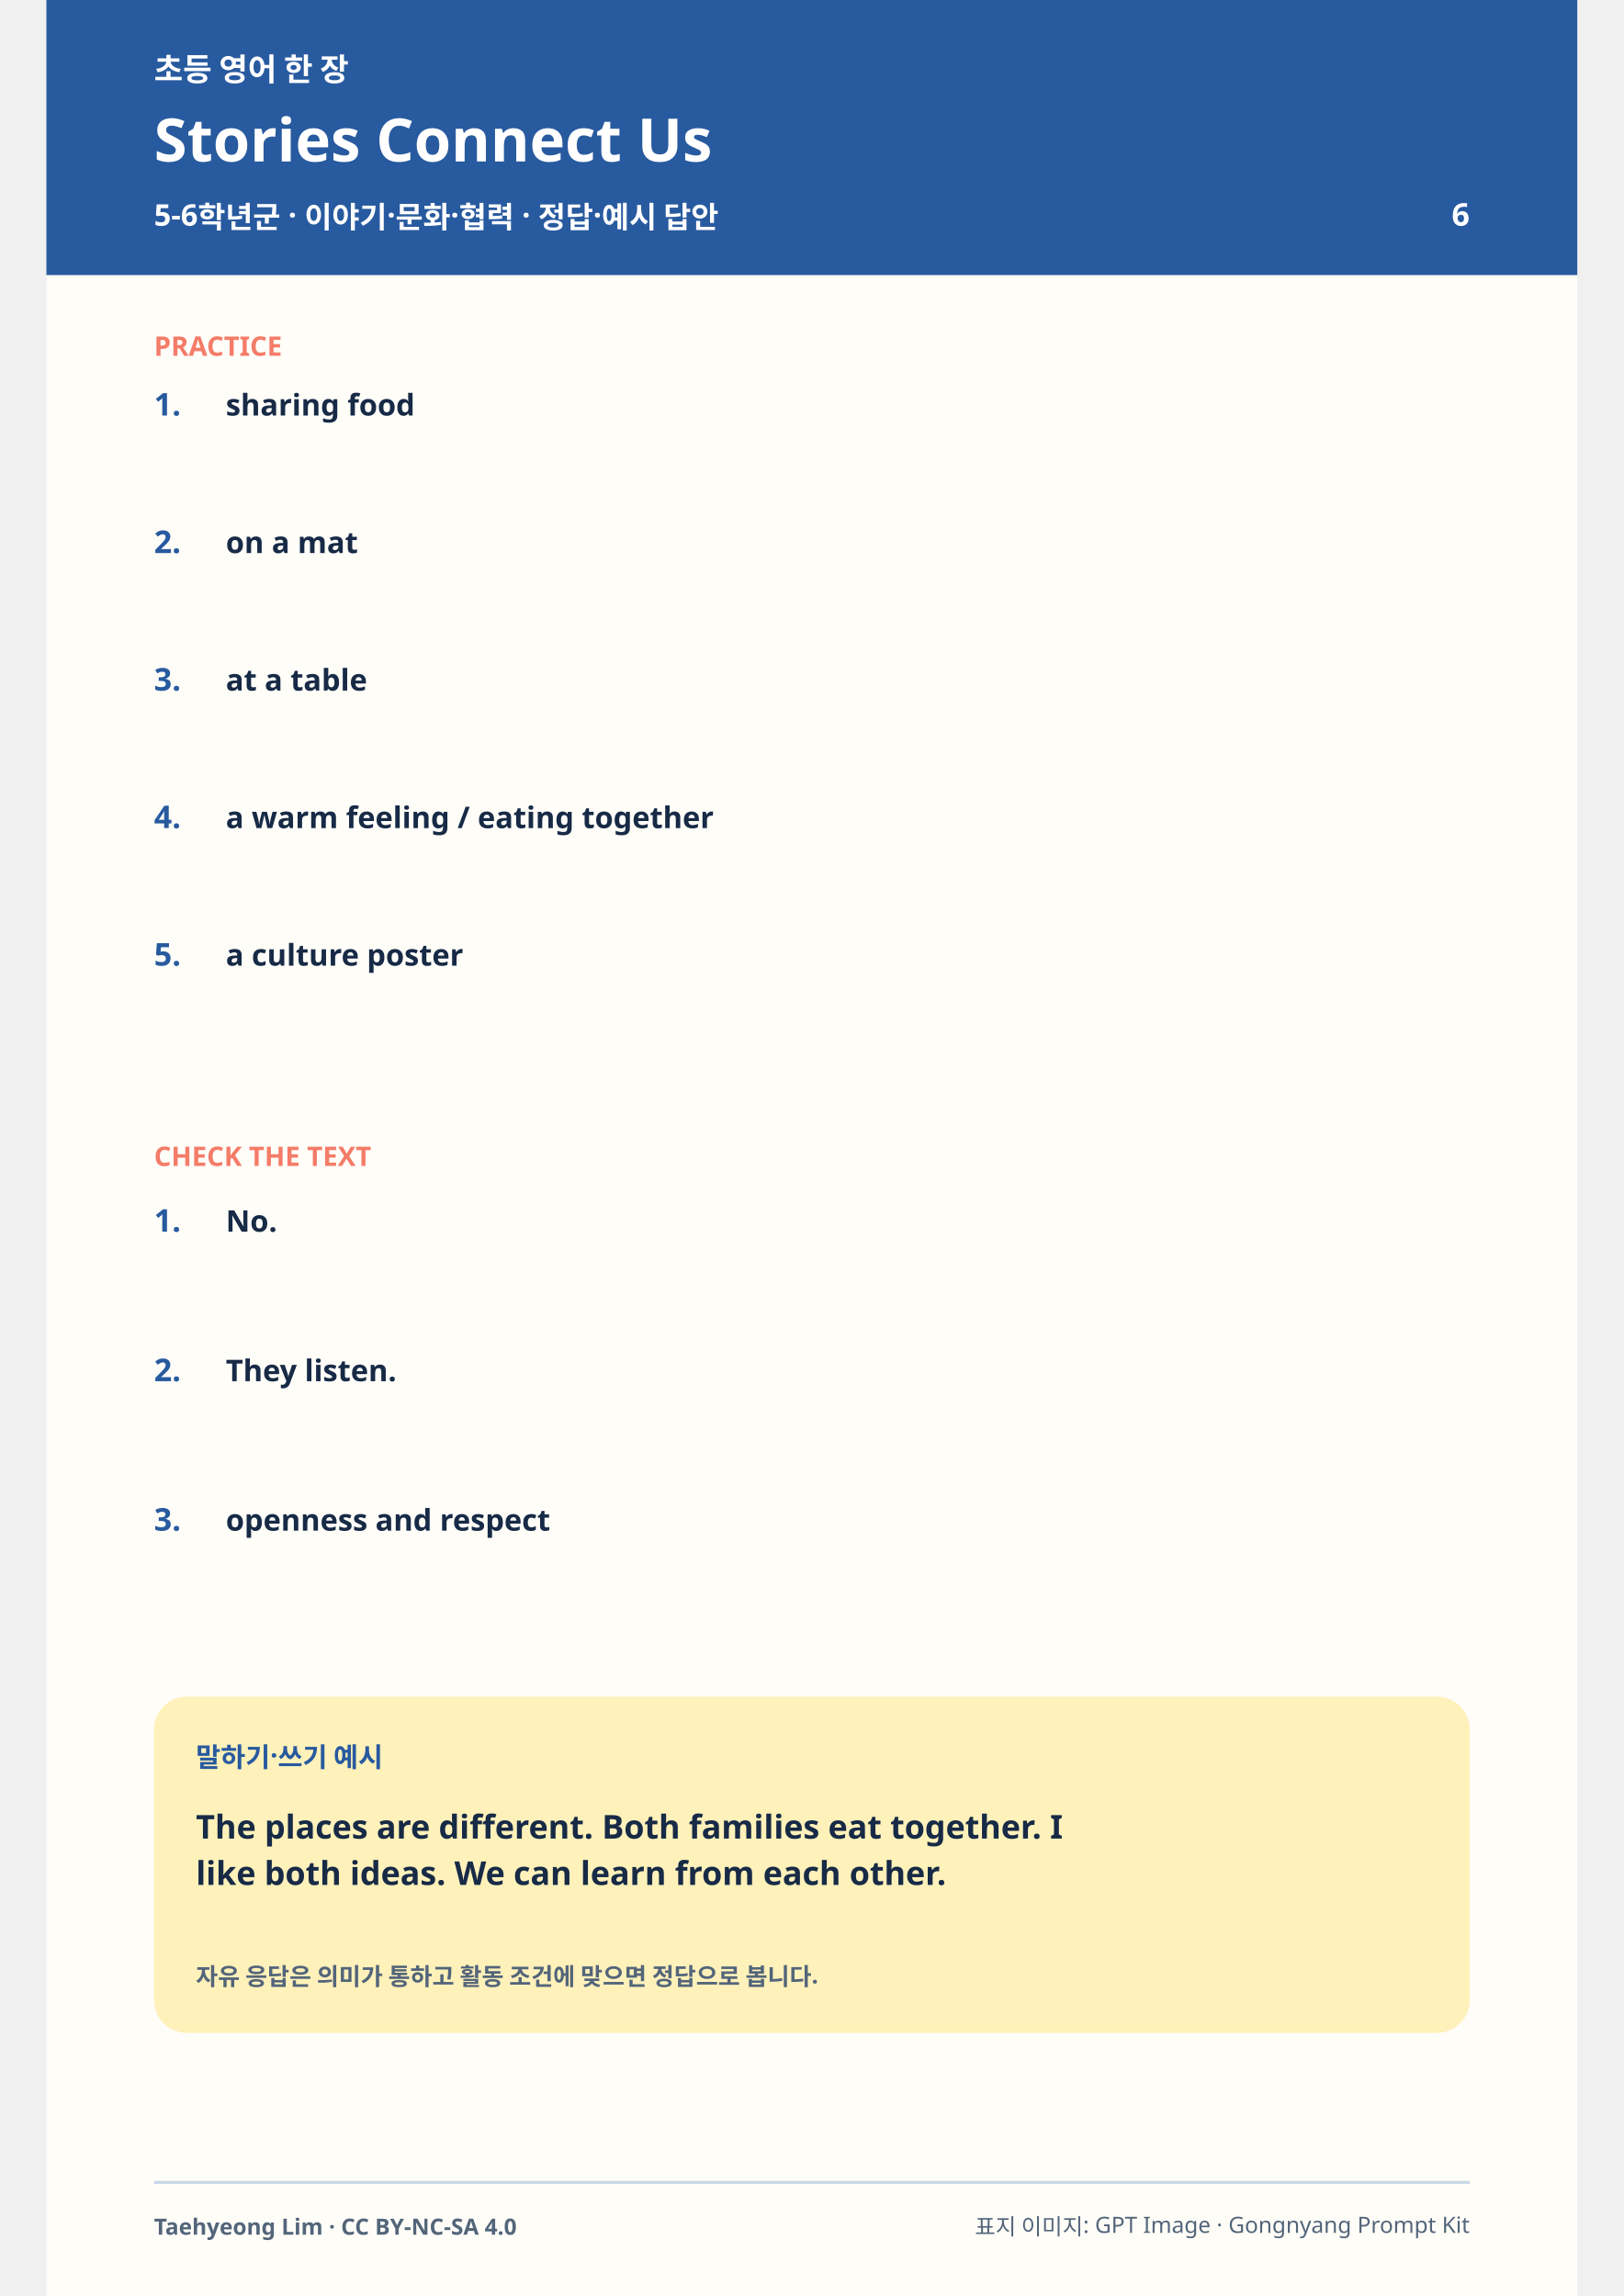
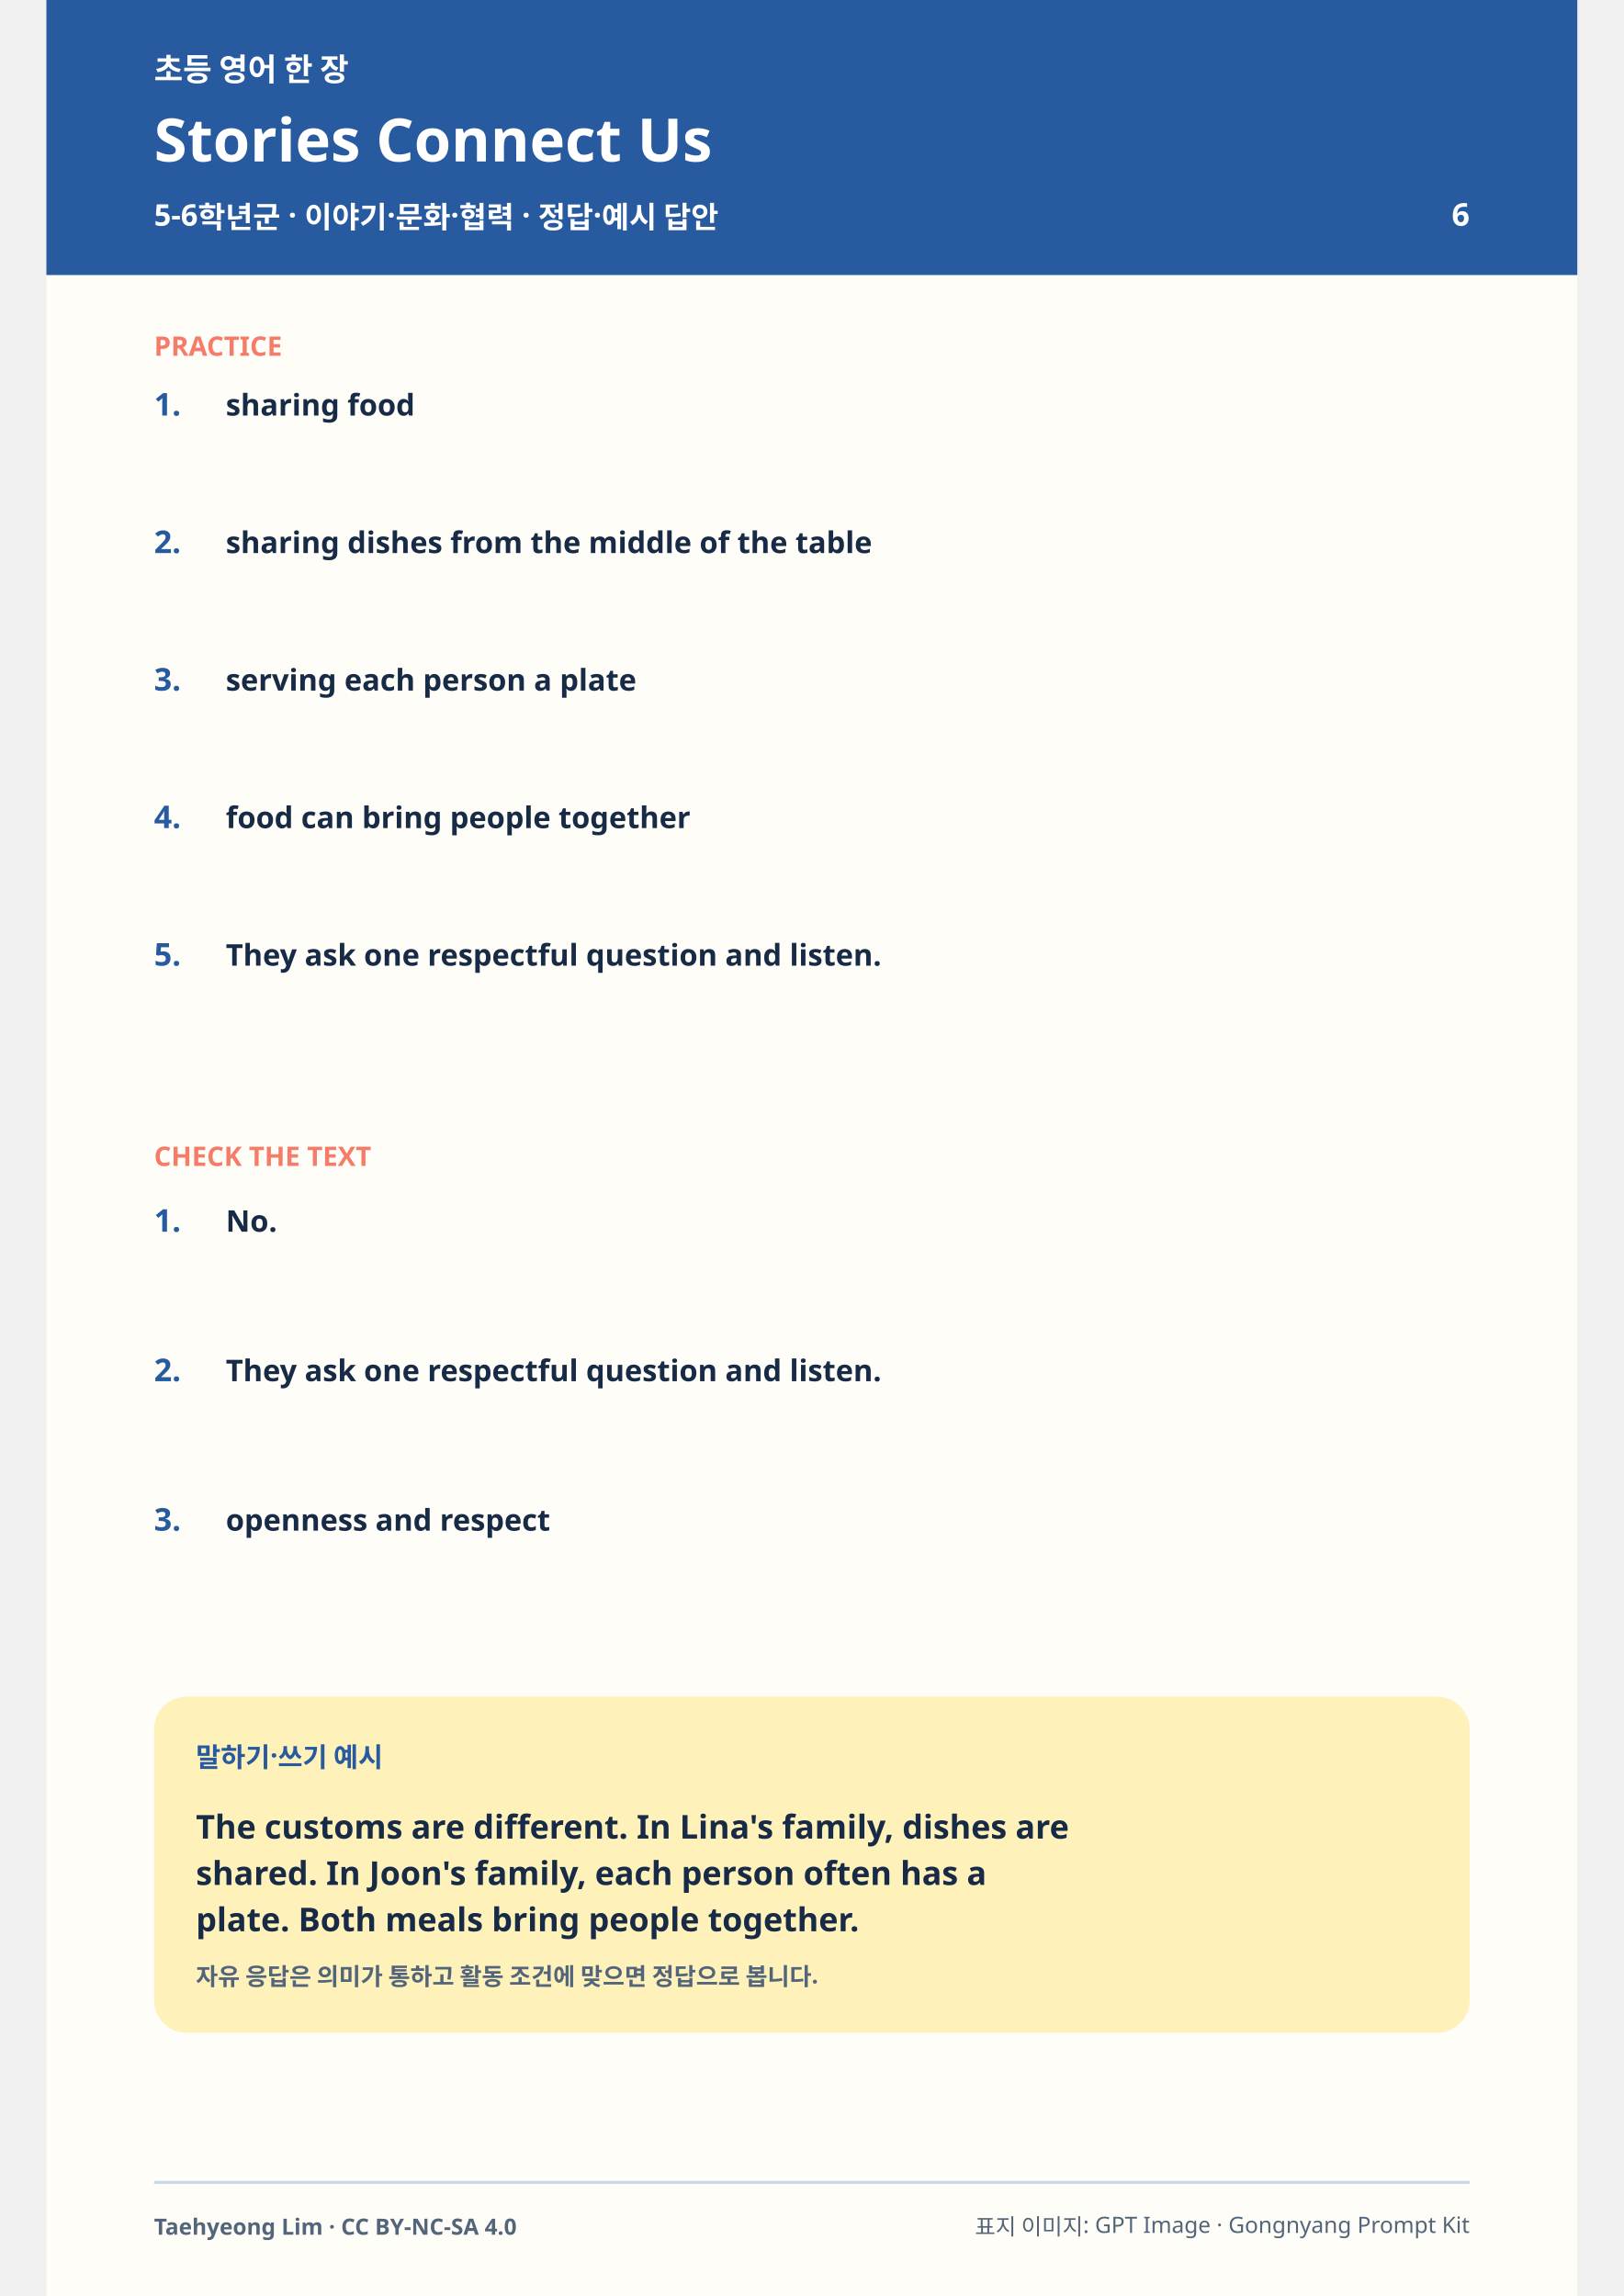
<svg xmlns="http://www.w3.org/2000/svg" width="210mm" height="297mm" viewBox="0 0 1024 1536">
  <rect width="1024" height="1536" fill="#FFFDF8" />
  <rect width="1024" height="184" fill="#285A9F" />
  <text x="72" y="54" font-family="Apple SD Gothic Neo, Noto Sans KR, sans-serif" font-size="21" font-weight="700" fill="#FFFFFF" text-anchor="start">초등 영어 한 장</text>
  <text x="72" y="108" font-family="Apple SD Gothic Neo, Noto Sans KR, sans-serif" font-size="40" font-weight="800" fill="#FFFFFF" text-anchor="start">Stories Connect Us</text>
  <text x="72" y="151" font-family="Apple SD Gothic Neo, Noto Sans KR, sans-serif" font-size="20" font-weight="600" fill="#FFFFFF" text-anchor="start">5-6학년군 · 이야기·문화·협력 · 정답·예시 답안</text>
  <text x="952" y="151" font-family="Apple SD Gothic Neo, Noto Sans KR, sans-serif" font-size="21" font-weight="700" fill="#FFFFFF" text-anchor="end">6</text>
  <text x="72" y="238" font-family="Apple SD Gothic Neo, Noto Sans KR, sans-serif" font-size="18" font-weight="800" fill="#F47C68" text-anchor="start">PRACTICE</text>
  <text x="72" y="278" font-family="Apple SD Gothic Neo, Noto Sans KR, sans-serif" font-size="21" font-weight="800" fill="#285A9F" text-anchor="start">1.</text>
  <text x="120" y="278" font-family="Apple SD Gothic Neo, Noto Sans KR, sans-serif" font-size="20" font-weight="650" fill="#172A46">
    <tspan x="120" dy="0">sharing food</tspan>
  </text>
  <text x="72" y="370" font-family="Apple SD Gothic Neo, Noto Sans KR, sans-serif" font-size="21" font-weight="800" fill="#285A9F" text-anchor="start">2.</text>
  <text x="120" y="370" font-family="Apple SD Gothic Neo, Noto Sans KR, sans-serif" font-size="20" font-weight="650" fill="#172A46">
-     <tspan x="120" dy="0">on a mat</tspan>
+     <tspan x="120" dy="0">sharing dishes from the middle of the table</tspan>
  </text>
  <text x="72" y="462" font-family="Apple SD Gothic Neo, Noto Sans KR, sans-serif" font-size="21" font-weight="800" fill="#285A9F" text-anchor="start">3.</text>
  <text x="120" y="462" font-family="Apple SD Gothic Neo, Noto Sans KR, sans-serif" font-size="20" font-weight="650" fill="#172A46">
-     <tspan x="120" dy="0">at a table</tspan>
+     <tspan x="120" dy="0">serving each person a plate</tspan>
  </text>
  <text x="72" y="554" font-family="Apple SD Gothic Neo, Noto Sans KR, sans-serif" font-size="21" font-weight="800" fill="#285A9F" text-anchor="start">4.</text>
  <text x="120" y="554" font-family="Apple SD Gothic Neo, Noto Sans KR, sans-serif" font-size="20" font-weight="650" fill="#172A46">
-     <tspan x="120" dy="0">a warm feeling / eating together</tspan>
+     <tspan x="120" dy="0">food can bring people together</tspan>
  </text>
  <text x="72" y="646" font-family="Apple SD Gothic Neo, Noto Sans KR, sans-serif" font-size="21" font-weight="800" fill="#285A9F" text-anchor="start">5.</text>
  <text x="120" y="646" font-family="Apple SD Gothic Neo, Noto Sans KR, sans-serif" font-size="20" font-weight="650" fill="#172A46">
-     <tspan x="120" dy="0">a culture poster</tspan>
+     <tspan x="120" dy="0">They ask one respectful question and listen.</tspan>
  </text>
  <text x="72" y="780" font-family="Apple SD Gothic Neo, Noto Sans KR, sans-serif" font-size="18" font-weight="800" fill="#F47C68" text-anchor="start">CHECK THE TEXT</text>
  <text x="72" y="824" font-family="Apple SD Gothic Neo, Noto Sans KR, sans-serif" font-size="21" font-weight="800" fill="#285A9F" text-anchor="start">1.</text>
  <text x="120" y="824" font-family="Apple SD Gothic Neo, Noto Sans KR, sans-serif" font-size="20" font-weight="650" fill="#172A46">
    <tspan x="120" dy="0">No.</tspan>
  </text>
  <text x="72" y="924" font-family="Apple SD Gothic Neo, Noto Sans KR, sans-serif" font-size="21" font-weight="800" fill="#285A9F" text-anchor="start">2.</text>
  <text x="120" y="924" font-family="Apple SD Gothic Neo, Noto Sans KR, sans-serif" font-size="20" font-weight="650" fill="#172A46">
-     <tspan x="120" dy="0">They listen.</tspan>
+     <tspan x="120" dy="0">They ask one respectful question and listen.</tspan>
  </text>
  <text x="72" y="1024" font-family="Apple SD Gothic Neo, Noto Sans KR, sans-serif" font-size="21" font-weight="800" fill="#285A9F" text-anchor="start">3.</text>
  <text x="120" y="1024" font-family="Apple SD Gothic Neo, Noto Sans KR, sans-serif" font-size="20" font-weight="650" fill="#172A46">
    <tspan x="120" dy="0">openness and respect</tspan>
  </text>
  <rect x="72" y="1135" width="880" height="225" rx="22" fill="#FFF1BA" />
  <text x="100" y="1182" font-family="Apple SD Gothic Neo, Noto Sans KR, sans-serif" font-size="18" font-weight="800" fill="#285A9F" text-anchor="start">말하기·쓰기 예시</text>
  <text x="100" y="1230" font-family="Apple SD Gothic Neo, Noto Sans KR, sans-serif" font-size="22" font-weight="700" fill="#172A46">
-     <tspan x="100" dy="0">The places are different. Both families eat together. I</tspan>
-     <tspan x="100" dy="31">like both ideas. We can learn from each other.</tspan>
+     <tspan x="100" dy="0">The customs are different. In Lina's family, dishes are</tspan>
+     <tspan x="100" dy="31">shared. In Joon's family, each person often has a</tspan>
+     <tspan x="100" dy="31">plate. Both meals bring people together.</tspan>
  </text>
  <text x="100" y="1328" font-family="Apple SD Gothic Neo, Noto Sans KR, sans-serif" font-size="16" font-weight="600" fill="#53657A" text-anchor="start">자유 응답은 의미가 통하고 활동 조건에 맞으면 정답으로 봅니다.</text>
  <line x1="72" y1="1460" x2="952" y2="1460" stroke="#C8D8E8" stroke-width="2" />
  <text x="72" y="1495" font-family="Apple SD Gothic Neo, Noto Sans KR, sans-serif" font-size="15" font-weight="600" fill="#53657A" text-anchor="start">Taehyeong Lim · CC BY-NC-SA 4.0</text>
  <text x="952" y="1495" font-family="Apple SD Gothic Neo, Noto Sans KR, sans-serif" font-size="15" font-weight="500" fill="#53657A" text-anchor="end">표지 이미지: GPT Image · Gongnyang Prompt Kit</text>
</svg>
